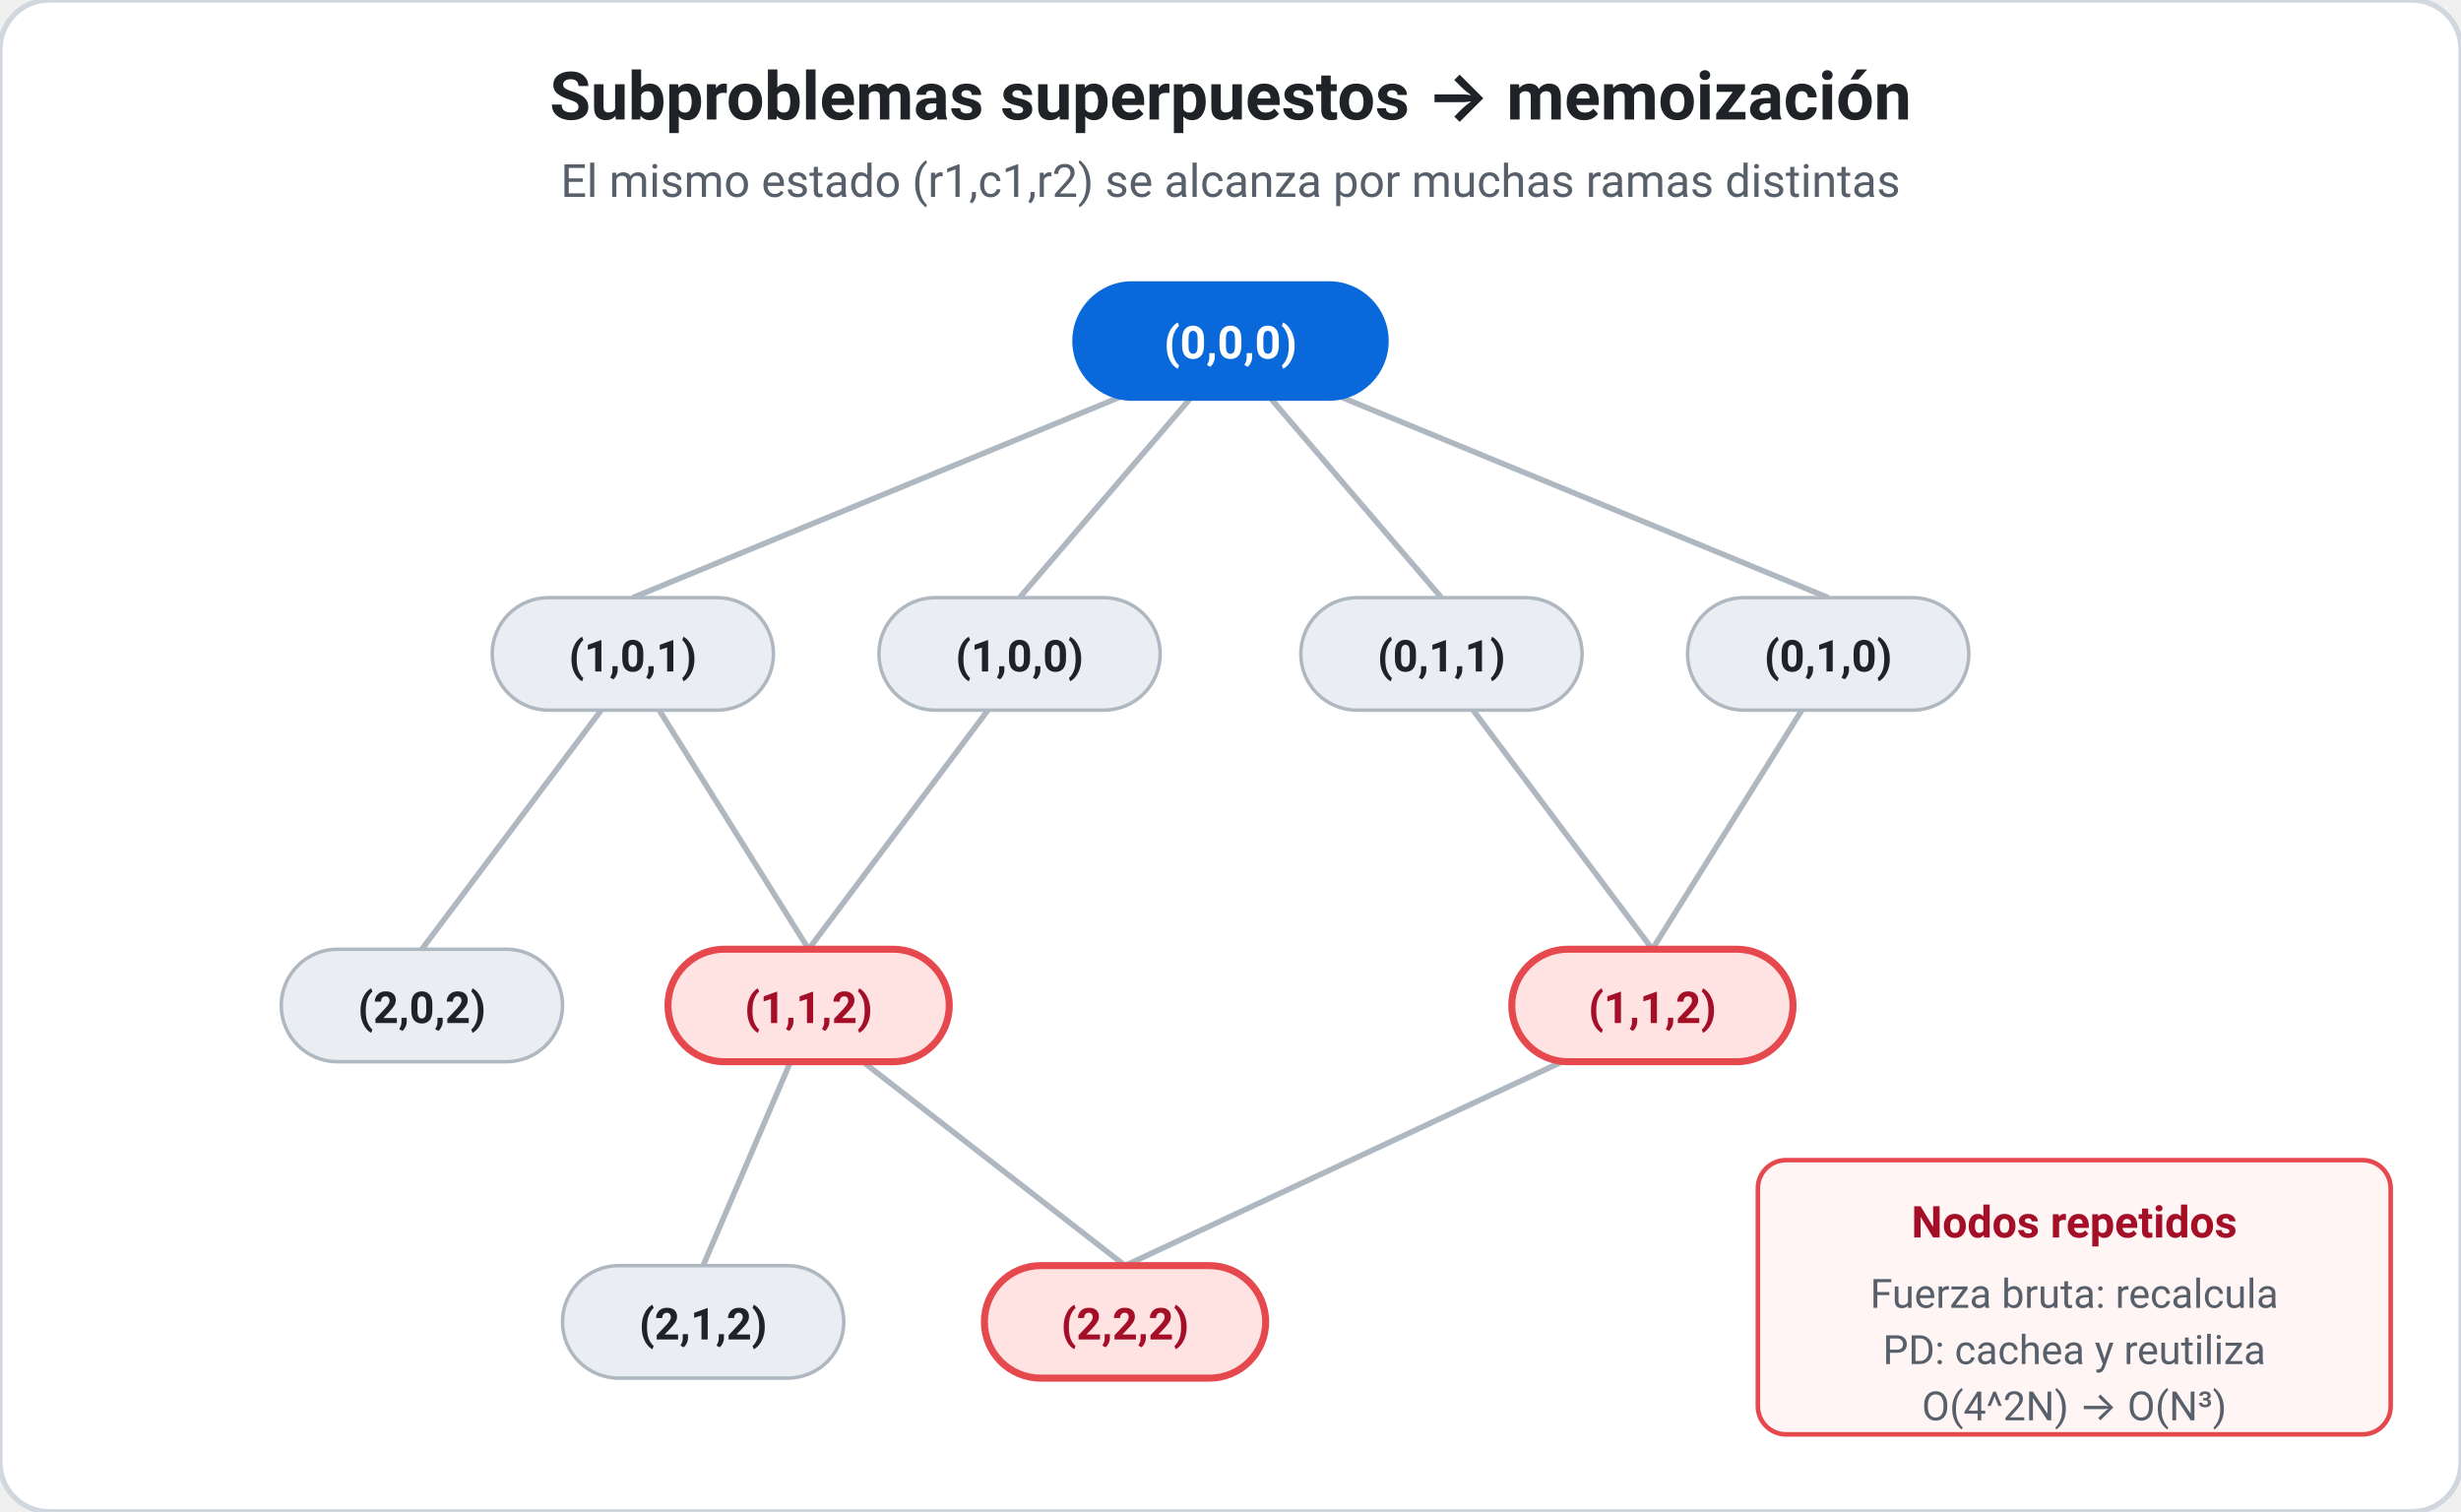
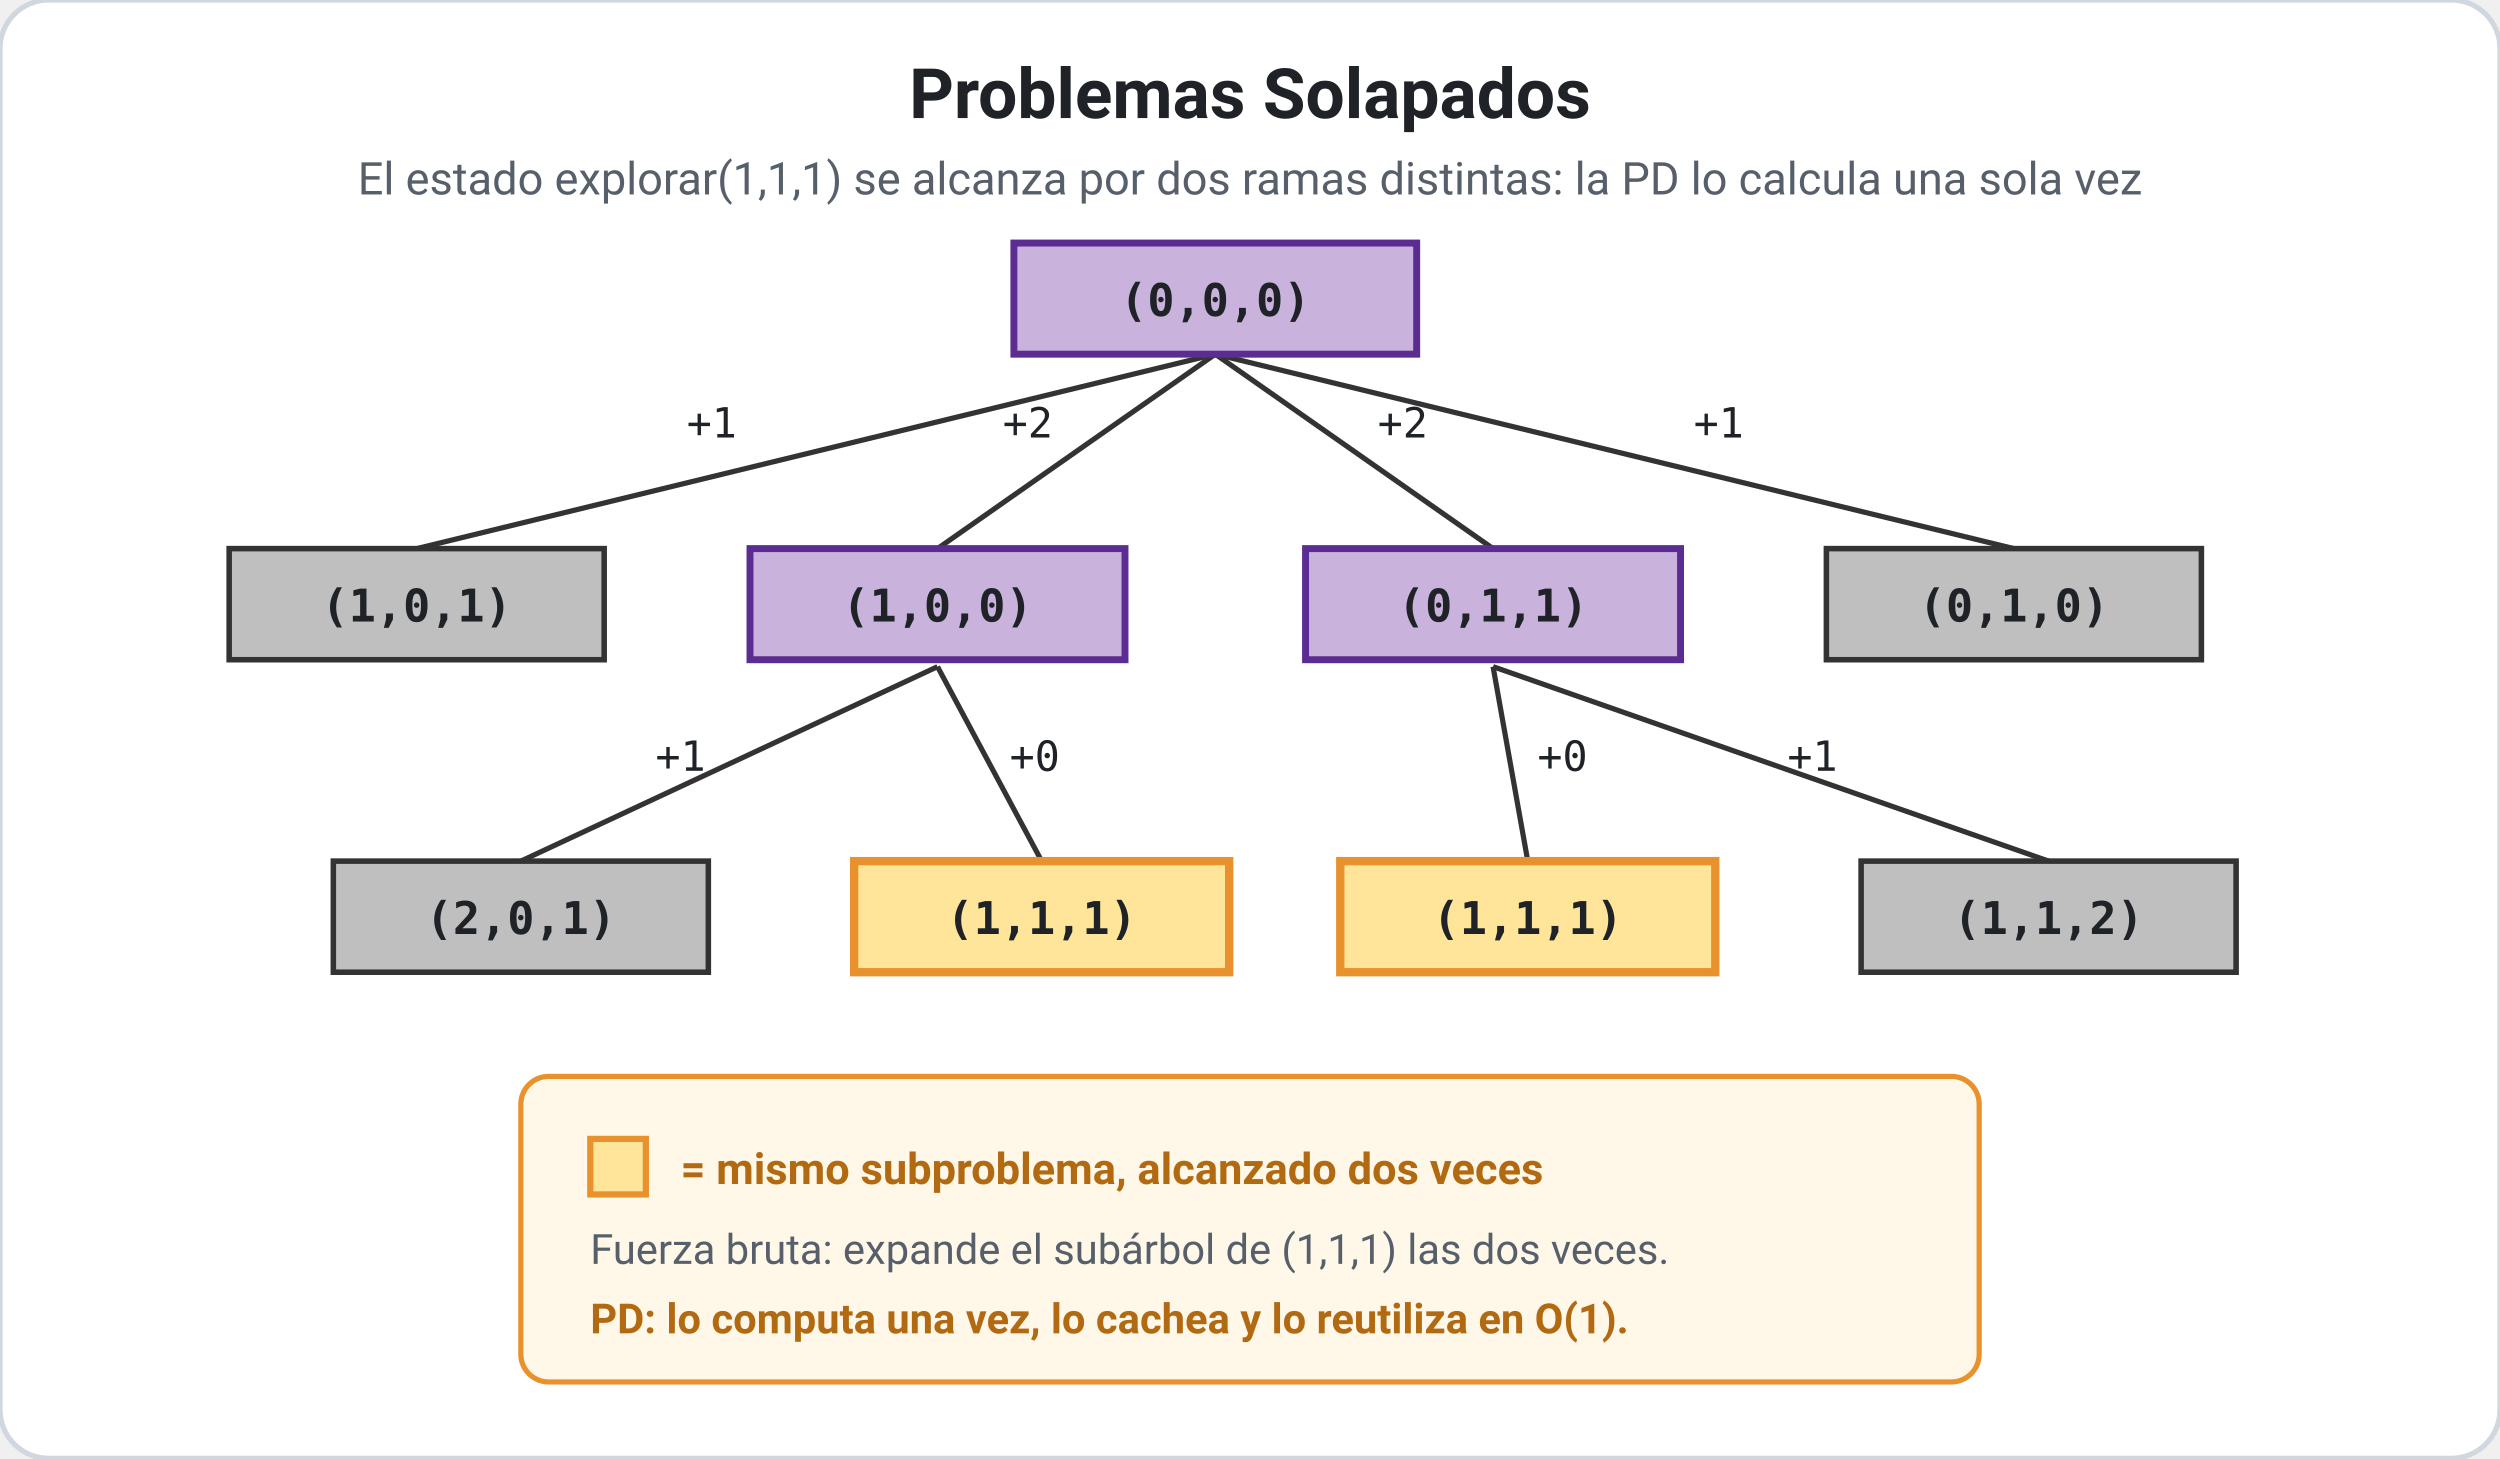
- <svg xmlns="http://www.w3.org/2000/svg" width="700" height="430" viewBox="0 0 700 430" font-family="-apple-system, Segoe UI, Roboto, sans-serif">
-   <rect x="0" y="0" width="700" height="430" rx="14" fill="#ffffff" stroke="#d0d7de" stroke-width="1.5" />
-   <text x="350" y="34" text-anchor="middle" font-size="19" font-weight="700" fill="#1f2328">Subproblemas superpuestos → memoización</text>
-   <text x="350" y="56" text-anchor="middle" font-size="13" fill="#57606a">El mismo estado (r1,c1,r2) se alcanza por muchas ramas distintas</text>
-   <g stroke="#afb8c1" stroke-width="1.6">
-     <line x1="350" y1="100" x2="180" y2="170" />
-     <line x1="350" y1="100" x2="290" y2="170" />
-     <line x1="350" y1="100" x2="410" y2="170" />
-     <line x1="350" y1="100" x2="520" y2="170" />
-     <line x1="180" y1="190" x2="120" y2="270" />
-     <line x1="180" y1="190" x2="230" y2="270" />
-     <line x1="290" y1="190" x2="230" y2="270" />
-     <line x1="410" y1="190" x2="470" y2="270" />
-     <line x1="520" y1="190" x2="470" y2="270" />
-     <line x1="230" y1="290" x2="200" y2="360" />
-     <line x1="230" y1="290" x2="320" y2="360" />
-     <line x1="470" y1="290" x2="320" y2="360" />
+ <svg xmlns="http://www.w3.org/2000/svg" width="720" height="420" viewBox="0 0 720 420" font-family="-apple-system, Segoe UI, Roboto, sans-serif">
+   <rect x="0" y="0" width="720" height="420" rx="14" fill="#ffffff" stroke="#d0d7de" stroke-width="1.5" />
+   <text x="360" y="34" text-anchor="middle" font-size="20" font-weight="700" fill="#1f2328">Problemas Solapados</text>
+   <text x="360" y="56" text-anchor="middle" font-size="13" fill="#57606a">El estado explorar(1,1,1) se alcanza por dos ramas distintas: la PD lo calcula una sola vez</text>
+   <g stroke="#333" stroke-width="1.5" fill="none">
+     <line x1="350" y1="102" x2="120" y2="158" />
+     <line x1="350" y1="102" x2="270" y2="158" />
+     <line x1="350" y1="102" x2="430" y2="158" />
+     <line x1="350" y1="102" x2="580" y2="158" />
  </g>
-   <g>
-     <rect x="305" y="80" width="90" height="34" rx="17" fill="#0969da" />
-     <text x="350" y="102" text-anchor="middle" font-size="13" font-weight="600" fill="#fff">(0,0,0)</text>
+   <g font-family="Consolas, Menlo, monospace" font-size="12" fill="#1f2328" text-anchor="middle">
+     <text x="205" y="126">+1</text>
+     <text x="296" y="126">+2</text>
+     <text x="404" y="126">+2</text>
+     <text x="495" y="126">+1</text>
  </g>
-   <g font-size="12.5" font-weight="600">
-     <rect x="140" y="170" width="80" height="32" rx="16" fill="#eaeef2" stroke="#afb8c1" />
-     <text x="180" y="191" text-anchor="middle" fill="#1f2328">(1,0,1)</text>
-     <rect x="250" y="170" width="80" height="32" rx="16" fill="#eaeef2" stroke="#afb8c1" />
-     <text x="290" y="191" text-anchor="middle" fill="#1f2328">(1,0,0)</text>
-     <rect x="370" y="170" width="80" height="32" rx="16" fill="#eaeef2" stroke="#afb8c1" />
-     <text x="410" y="191" text-anchor="middle" fill="#1f2328">(0,1,1)</text>
-     <rect x="480" y="170" width="80" height="32" rx="16" fill="#eaeef2" stroke="#afb8c1" />
-     <text x="520" y="191" text-anchor="middle" fill="#1f2328">(0,1,0)</text>
+   <g stroke="#333" stroke-width="1.5" fill="none">
+     <line x1="270" y1="192" x2="150" y2="248" />
+     <line x1="270" y1="192" x2="300" y2="248" />
+     <line x1="430" y1="192" x2="440" y2="248" />
+     <line x1="430" y1="192" x2="590" y2="248" />
  </g>
-   <g font-size="12.5" font-weight="600">
-     <rect x="80" y="270" width="80" height="32" rx="16" fill="#eaeef2" stroke="#afb8c1" />
-     <text x="120" y="291" text-anchor="middle" fill="#1f2328">(2,0,2)</text>
-     <rect x="190" y="270" width="80" height="32" rx="16" fill="#ffe3e3" stroke="#e5484d" stroke-width="2" />
-     <text x="230" y="291" text-anchor="middle" fill="#a40e26">(1,1,2)</text>
-     <rect x="430" y="270" width="80" height="32" rx="16" fill="#ffe3e3" stroke="#e5484d" stroke-width="2" />
-     <text x="470" y="291" text-anchor="middle" fill="#a40e26">(1,1,2)</text>
+   <g font-family="Consolas, Menlo, monospace" font-size="12" fill="#1f2328" text-anchor="middle">
+     <text x="196" y="222">+1</text>
+     <text x="298" y="222">+0</text>
+     <text x="450" y="222">+0</text>
+     <text x="522" y="222">+1</text>
  </g>
-   <g font-size="12.5" font-weight="600">
-     <rect x="160" y="360" width="80" height="32" rx="16" fill="#eaeef2" stroke="#afb8c1" />
-     <text x="200" y="381" text-anchor="middle" fill="#1f2328">(2,1,2)</text>
-     <rect x="280" y="360" width="80" height="32" rx="16" fill="#ffe3e3" stroke="#e5484d" stroke-width="2" />
-     <text x="320" y="381" text-anchor="middle" fill="#a40e26">(2,2,2)</text>
+   <g font-family="Consolas, Menlo, monospace" font-size="13" text-anchor="middle" font-weight="600">
+     <rect x="292" y="70" width="116" height="32" fill="#C9B3DC" stroke="#5B2C91" stroke-width="2" />
+     <text x="350" y="91" fill="#1f2328">(0,0,0)</text>
+     <rect x="66" y="158" width="108" height="32" fill="#BFBFBF" stroke="#333" stroke-width="1.6" />
+     <text x="120" y="179" fill="#1f2328">(1,0,1)</text>
+     <rect x="216" y="158" width="108" height="32" fill="#C9B3DC" stroke="#5B2C91" stroke-width="2" />
+     <text x="270" y="179" fill="#1f2328">(1,0,0)</text>
+     <rect x="376" y="158" width="108" height="32" fill="#C9B3DC" stroke="#5B2C91" stroke-width="2" />
+     <text x="430" y="179" fill="#1f2328">(0,1,1)</text>
+     <rect x="526" y="158" width="108" height="32" fill="#BFBFBF" stroke="#333" stroke-width="1.6" />
+     <text x="580" y="179" fill="#1f2328">(0,1,0)</text>
+     <rect x="96" y="248" width="108" height="32" fill="#BFBFBF" stroke="#333" stroke-width="1.6" />
+     <text x="150" y="269" fill="#1f2328">(2,0,1)</text>
+     <rect x="246" y="248" width="108" height="32" fill="#FFE599" stroke="#E8912D" stroke-width="2.4" />
+     <text x="300" y="269" fill="#1f2328">(1,1,1)</text>
+     <rect x="386" y="248" width="108" height="32" fill="#FFE599" stroke="#E8912D" stroke-width="2.4" />
+     <text x="440" y="269" fill="#1f2328">(1,1,1)</text>
+     <rect x="536" y="248" width="108" height="32" fill="#BFBFBF" stroke="#333" stroke-width="1.6" />
+     <text x="590" y="269" fill="#1f2328">(1,1,2)</text>
  </g>
-   <rect x="500" y="330" width="180" height="78" rx="8" fill="#fff5f5" stroke="#e5484d" stroke-width="1.3" />
-   <text x="590" y="352" text-anchor="middle" font-size="12.5" font-weight="700" fill="#a40e26">Nodos repetidos</text>
-   <text x="590" y="372" text-anchor="middle" font-size="11.5" fill="#57606a">Fuerza bruta: recalcula</text>
-   <text x="590" y="388" text-anchor="middle" font-size="11.5" fill="#57606a">PD: cachea y reutiliza</text>
-   <text x="590" y="404" text-anchor="middle" font-size="11.5" fill="#57606a">O(4^2N) → O(N³)</text>
+   <rect x="150" y="310" width="420" height="88" rx="8" fill="#FFF8E8" stroke="#E8912D" stroke-width="1.5" />
+   <rect x="170" y="328" width="16" height="16" fill="#FFE599" stroke="#E8912D" stroke-width="1.8" />
+   <text x="196" y="341" font-size="12.5" font-weight="700" fill="#B26A12">= mismo subproblema, alcanzado dos veces</text>
+   <text x="170" y="364" font-size="12" fill="#57606a">Fuerza bruta: expande el subárbol de (1,1,1) las dos veces.</text>
+   <text x="170" y="384" font-size="12" fill="#B26A12" font-weight="700">PD: lo computa una vez, lo cachea y lo reutiliza en O(1).</text>
</svg>
